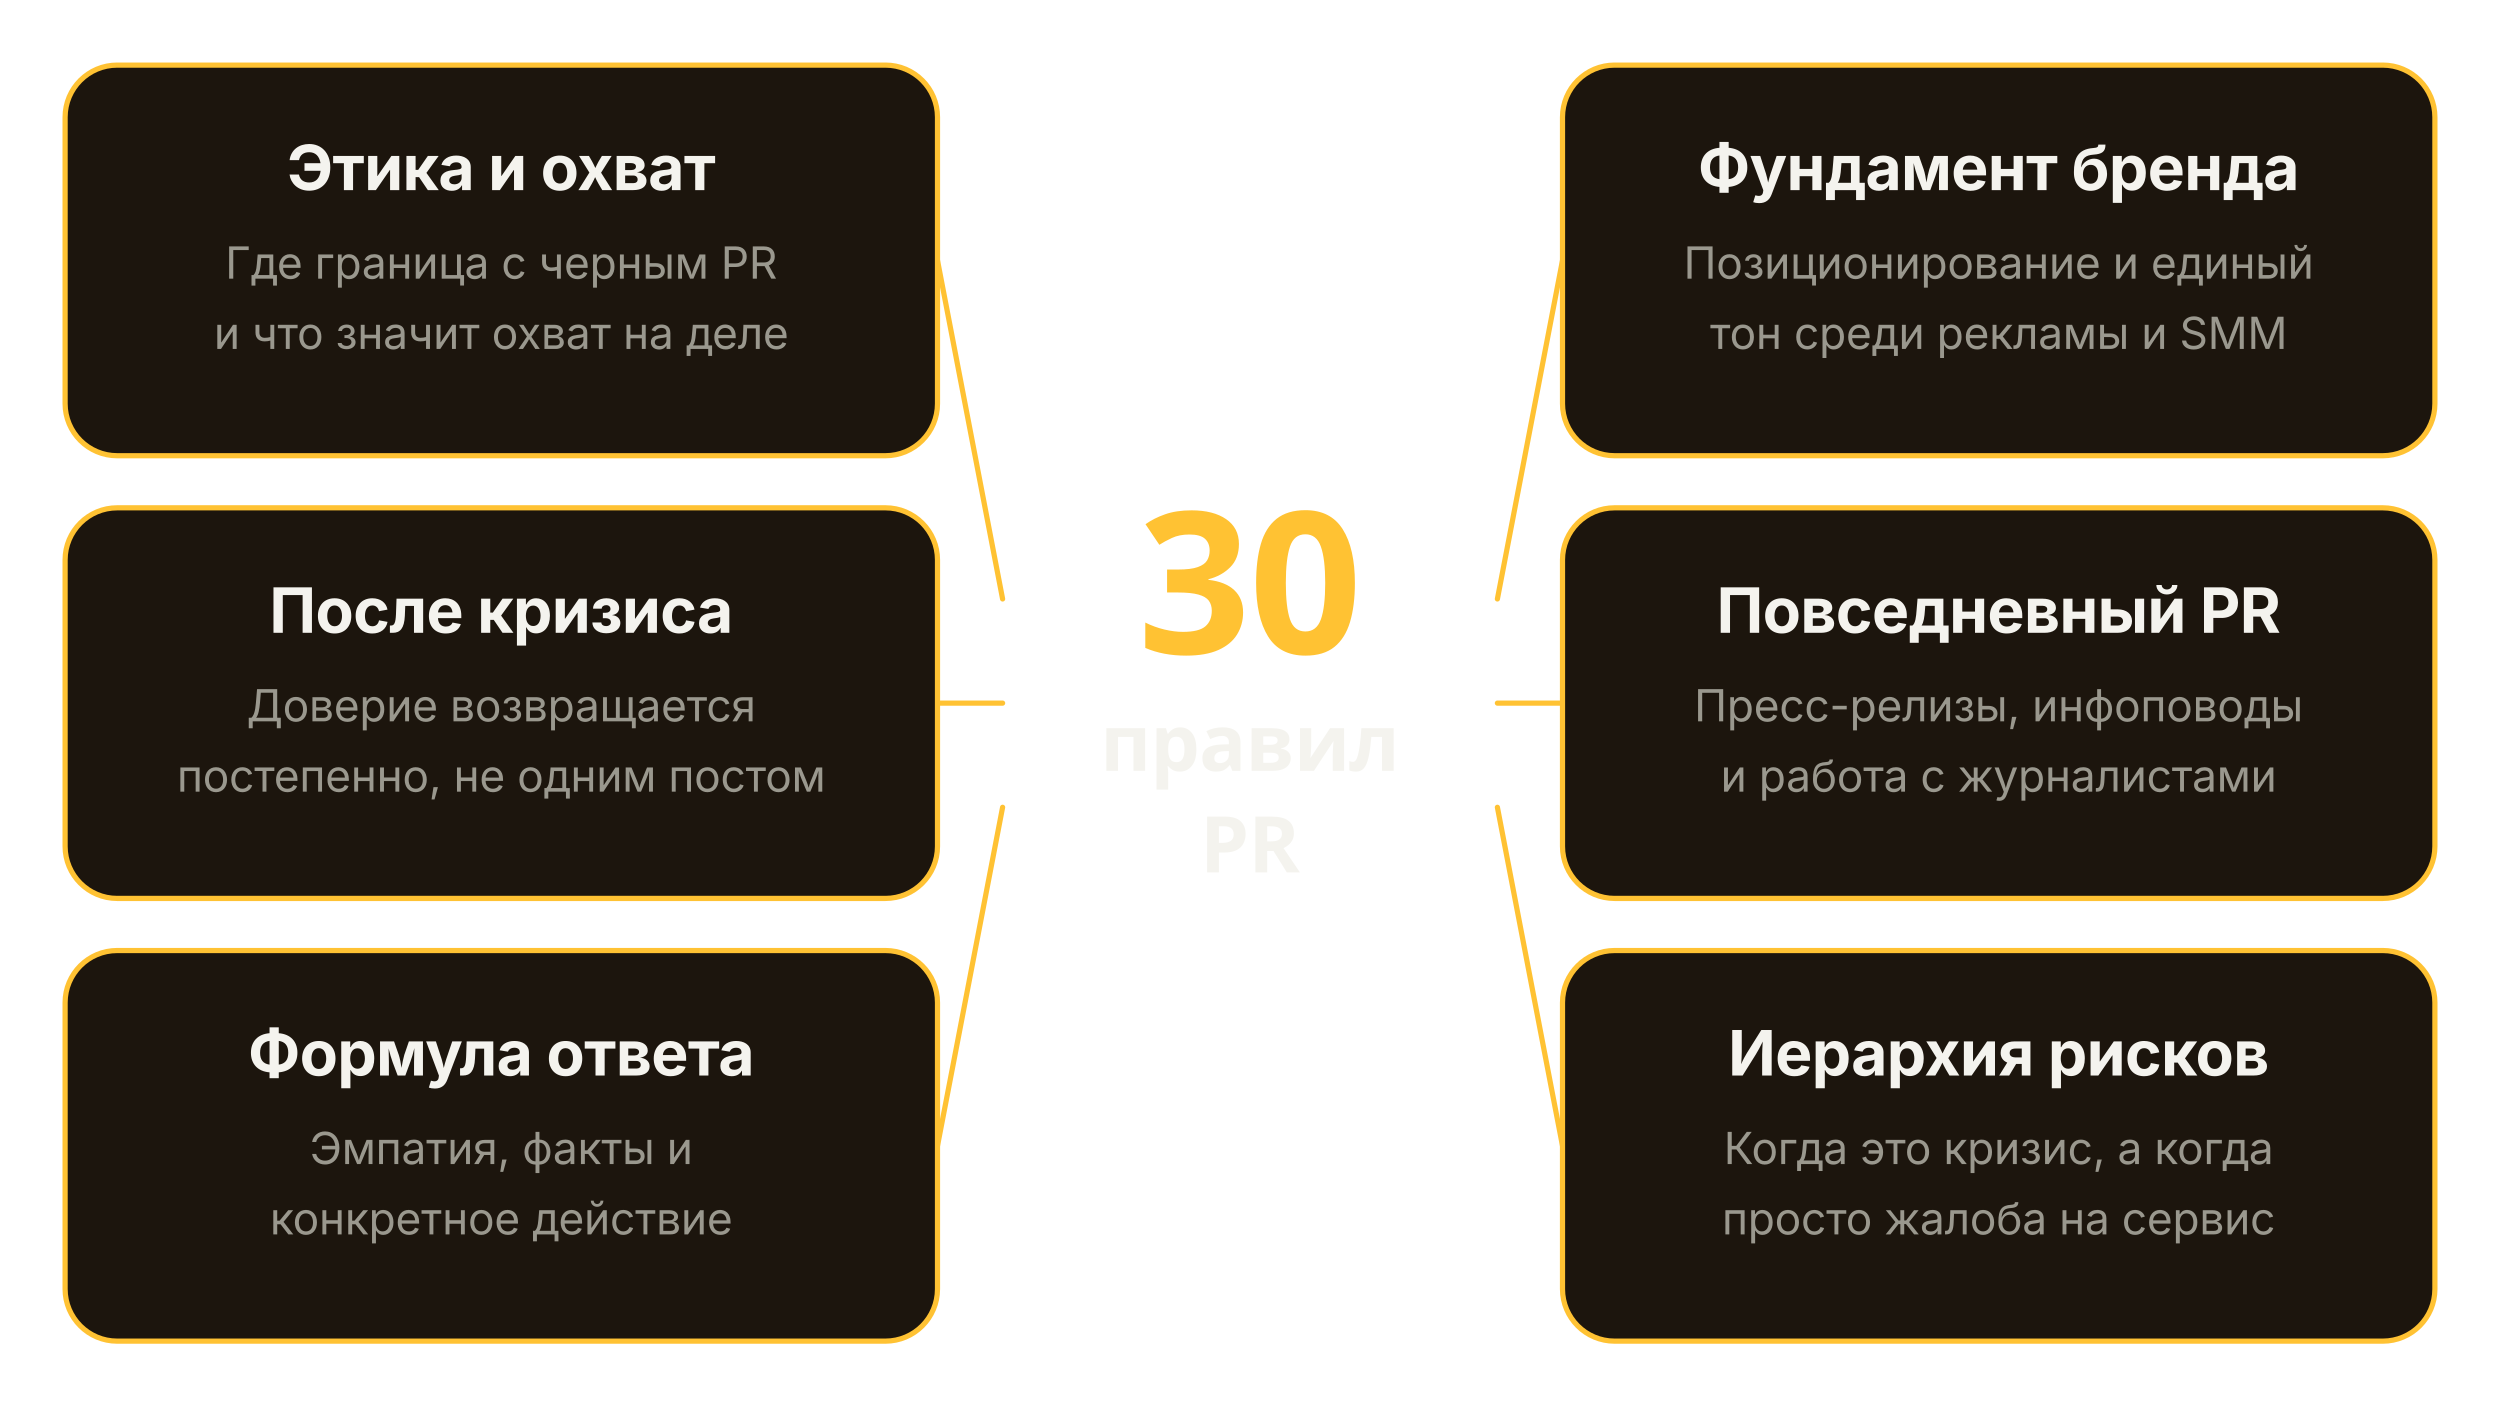
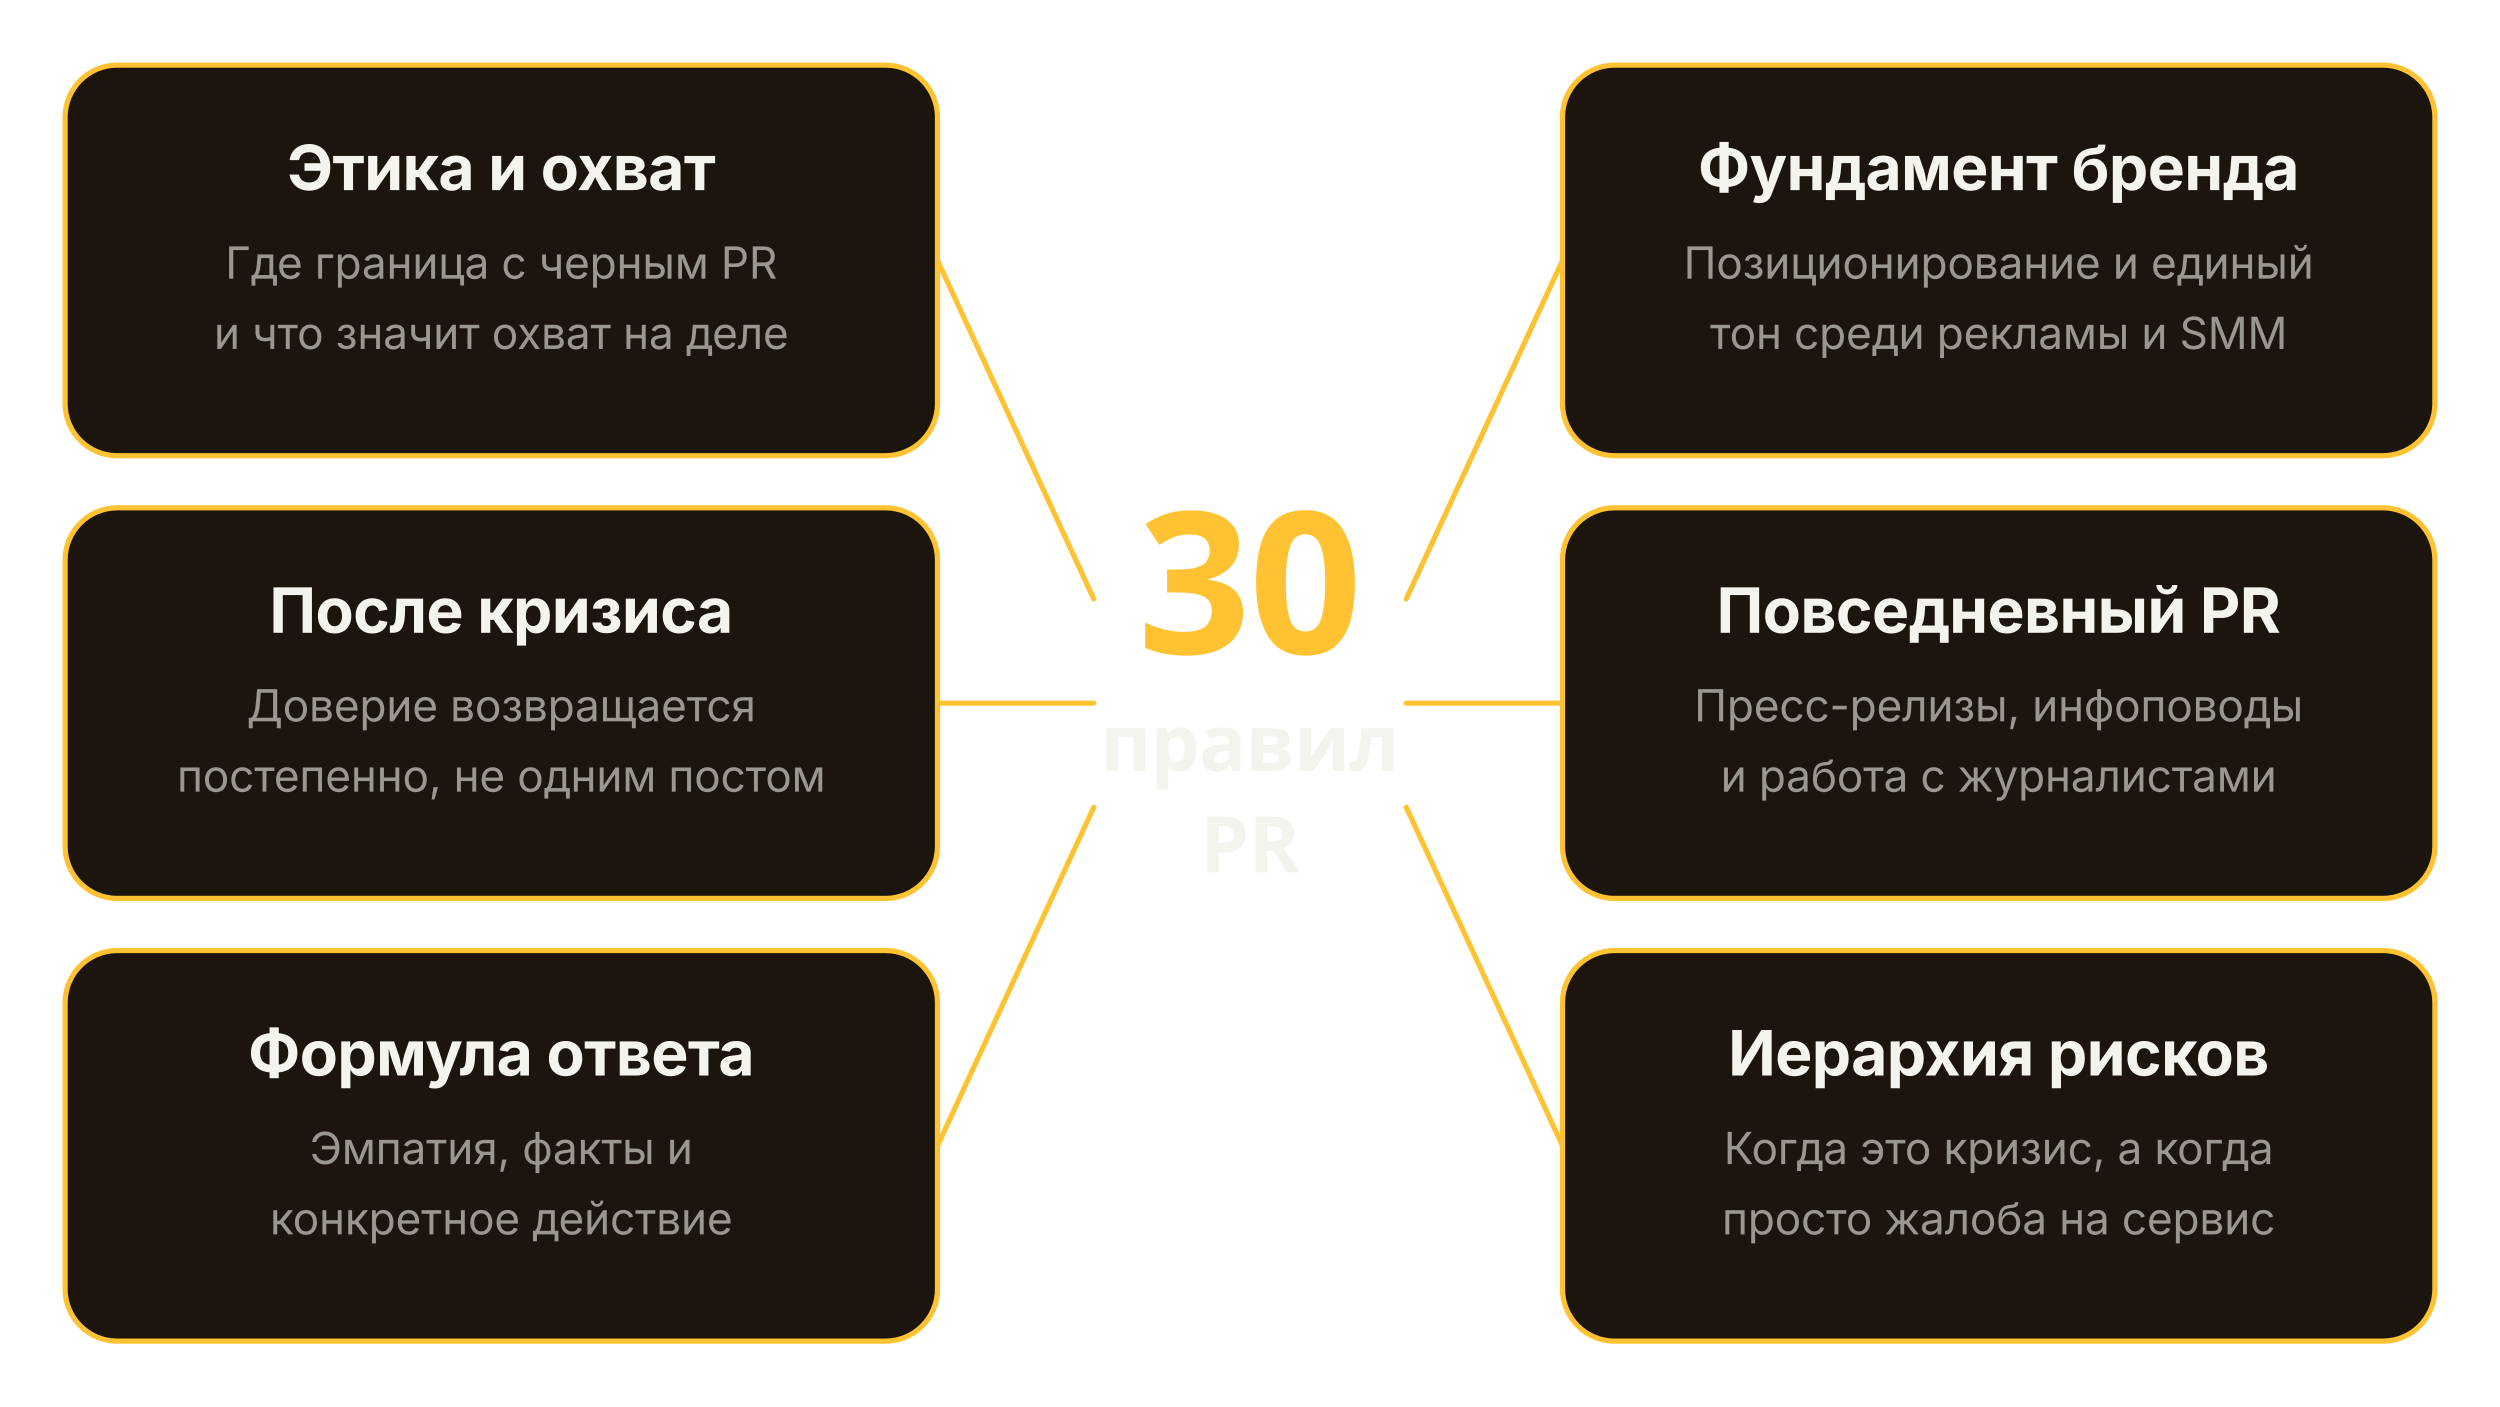
<svg xmlns="http://www.w3.org/2000/svg" viewBox="0 0 960 540" width="100%" height="auto" style="display:block;width:100%;height:auto;" role="img" aria-labelledby="illus-title illus-desc">
  <style>
    .kr-hub-number {
      font-family: "Unbounded", sans-serif;
      font-weight: 700;
      font-size: 76px;
      letter-spacing: -0.01em;
      text-anchor: middle;
      fill: #ffc233;
    }
    .kr-hub-word {
      font-family: "Unbounded", sans-serif;
      font-weight: 600;
      font-size: 30px;
      letter-spacing: -0.01em;
      text-anchor: middle;
      fill: #f4f3ee;
    }
    .kr-chip-label {
      font-family: "Inter", sans-serif;
      font-weight: 700;
      font-size: 24px;
      letter-spacing: -0.01em;
      text-anchor: middle;
      fill: #f4f3ee;
    }
    .kr-chip-desc {
      font-family: "Inter", sans-serif;
      font-weight: 400;
      font-size: 17px;
      letter-spacing: -0.005em;
      text-anchor: middle;
      fill: #9a988e;
    }
  </style>
-   <line x1="575" y1="230" x2="600" y2="100" stroke="#ffc233" stroke-width="2" stroke-linecap="round" />
-   <line x1="575" y1="270" x2="600" y2="270" stroke="#ffc233" stroke-width="2" stroke-linecap="round" />
-   <line x1="575" y1="310" x2="600" y2="440" stroke="#ffc233" stroke-width="2" stroke-linecap="round" />
-   <line x1="385" y1="230" x2="360" y2="100" stroke="#ffc233" stroke-width="2" stroke-linecap="round" />
-   <line x1="385" y1="270" x2="360" y2="270" stroke="#ffc233" stroke-width="2" stroke-linecap="round" />
-   <line x1="385" y1="310" x2="360" y2="440" stroke="#ffc233" stroke-width="2" stroke-linecap="round" />
+   <line x1="540" y1="230" x2="600" y2="100" stroke="#ffc233" stroke-width="2" stroke-linecap="round" />
+   <line x1="540" y1="270" x2="600" y2="270" stroke="#ffc233" stroke-width="2" stroke-linecap="round" />
+   <line x1="540" y1="310" x2="600" y2="440" stroke="#ffc233" stroke-width="2" stroke-linecap="round" />
+   <line x1="420" y1="230" x2="360" y2="100" stroke="#ffc233" stroke-width="2" stroke-linecap="round" />
+   <line x1="420" y1="270" x2="360" y2="270" stroke="#ffc233" stroke-width="2" stroke-linecap="round" />
+   <line x1="420" y1="310" x2="360" y2="440" stroke="#ffc233" stroke-width="2" stroke-linecap="round" />
  <g>
    <text x="480" y="251" class="kr-hub-number">30</text>
    <text x="480" y="296" class="kr-hub-word">правил</text>
    <text x="480" y="335" class="kr-hub-word">PR</text>
  </g>
  <g>
    <rect x="600" y="25" width="335" height="150" rx="20" fill="#1c150d" stroke="#ffc233" stroke-width="2" />
    <text x="767.5" y="73" class="kr-chip-label">Фундамент бренда</text>
    <text x="767.5" y="107" class="kr-chip-desc">Позиционирование и единый</text>
    <text x="767.5" y="134" class="kr-chip-desc">тон среди рекламы и SMM</text>
  </g>
  <g>
    <rect x="600" y="195" width="335" height="150" rx="20" fill="#1c150d" stroke="#ffc233" stroke-width="2" />
    <text x="767.5" y="243" class="kr-chip-label">Повседневный PR</text>
    <text x="767.5" y="277" class="kr-chip-desc">Пресс-релизы, инфоповоды</text>
    <text x="767.5" y="304" class="kr-chip-desc">и работа с журналистами</text>
  </g>
  <g>
    <rect x="600" y="365" width="335" height="150" rx="20" fill="#1c150d" stroke="#ffc233" stroke-width="2" />
    <text x="767.5" y="413" class="kr-chip-label">Иерархия рисков</text>
    <text x="767.5" y="447" class="kr-chip-desc">Когда это кризис, а когда</text>
    <text x="767.5" y="474" class="kr-chip-desc">просто жалоба на сервис</text>
  </g>
  <g>
    <rect x="25" y="365" width="335" height="150" rx="20" fill="#1c150d" stroke="#ffc233" stroke-width="2" />
    <text x="192.5" y="413" class="kr-chip-label">Формула ответа</text>
    <text x="192.5" y="447" class="kr-chip-desc">Эмпатия, факты и</text>
    <text x="192.5" y="474" class="kr-chip-desc">конкретное действие</text>
  </g>
  <g>
    <rect x="25" y="195" width="335" height="150" rx="20" fill="#1c150d" stroke="#ffc233" stroke-width="2" />
    <text x="192.5" y="243" class="kr-chip-label">После кризиса</text>
    <text x="192.5" y="277" class="kr-chip-desc">Доверие возвращается</text>
    <text x="192.5" y="304" class="kr-chip-desc">постепенно, не одним постом</text>
  </g>
  <g>
    <rect x="25" y="25" width="335" height="150" rx="20" fill="#1c150d" stroke="#ffc233" stroke-width="2" />
    <text x="192.5" y="73" class="kr-chip-label">Этика и охват</text>
    <text x="192.5" y="107" class="kr-chip-desc">Где граница с черным PR</text>
    <text x="192.5" y="134" class="kr-chip-desc">и что значит охват на деле</text>
  </g>
</svg>
